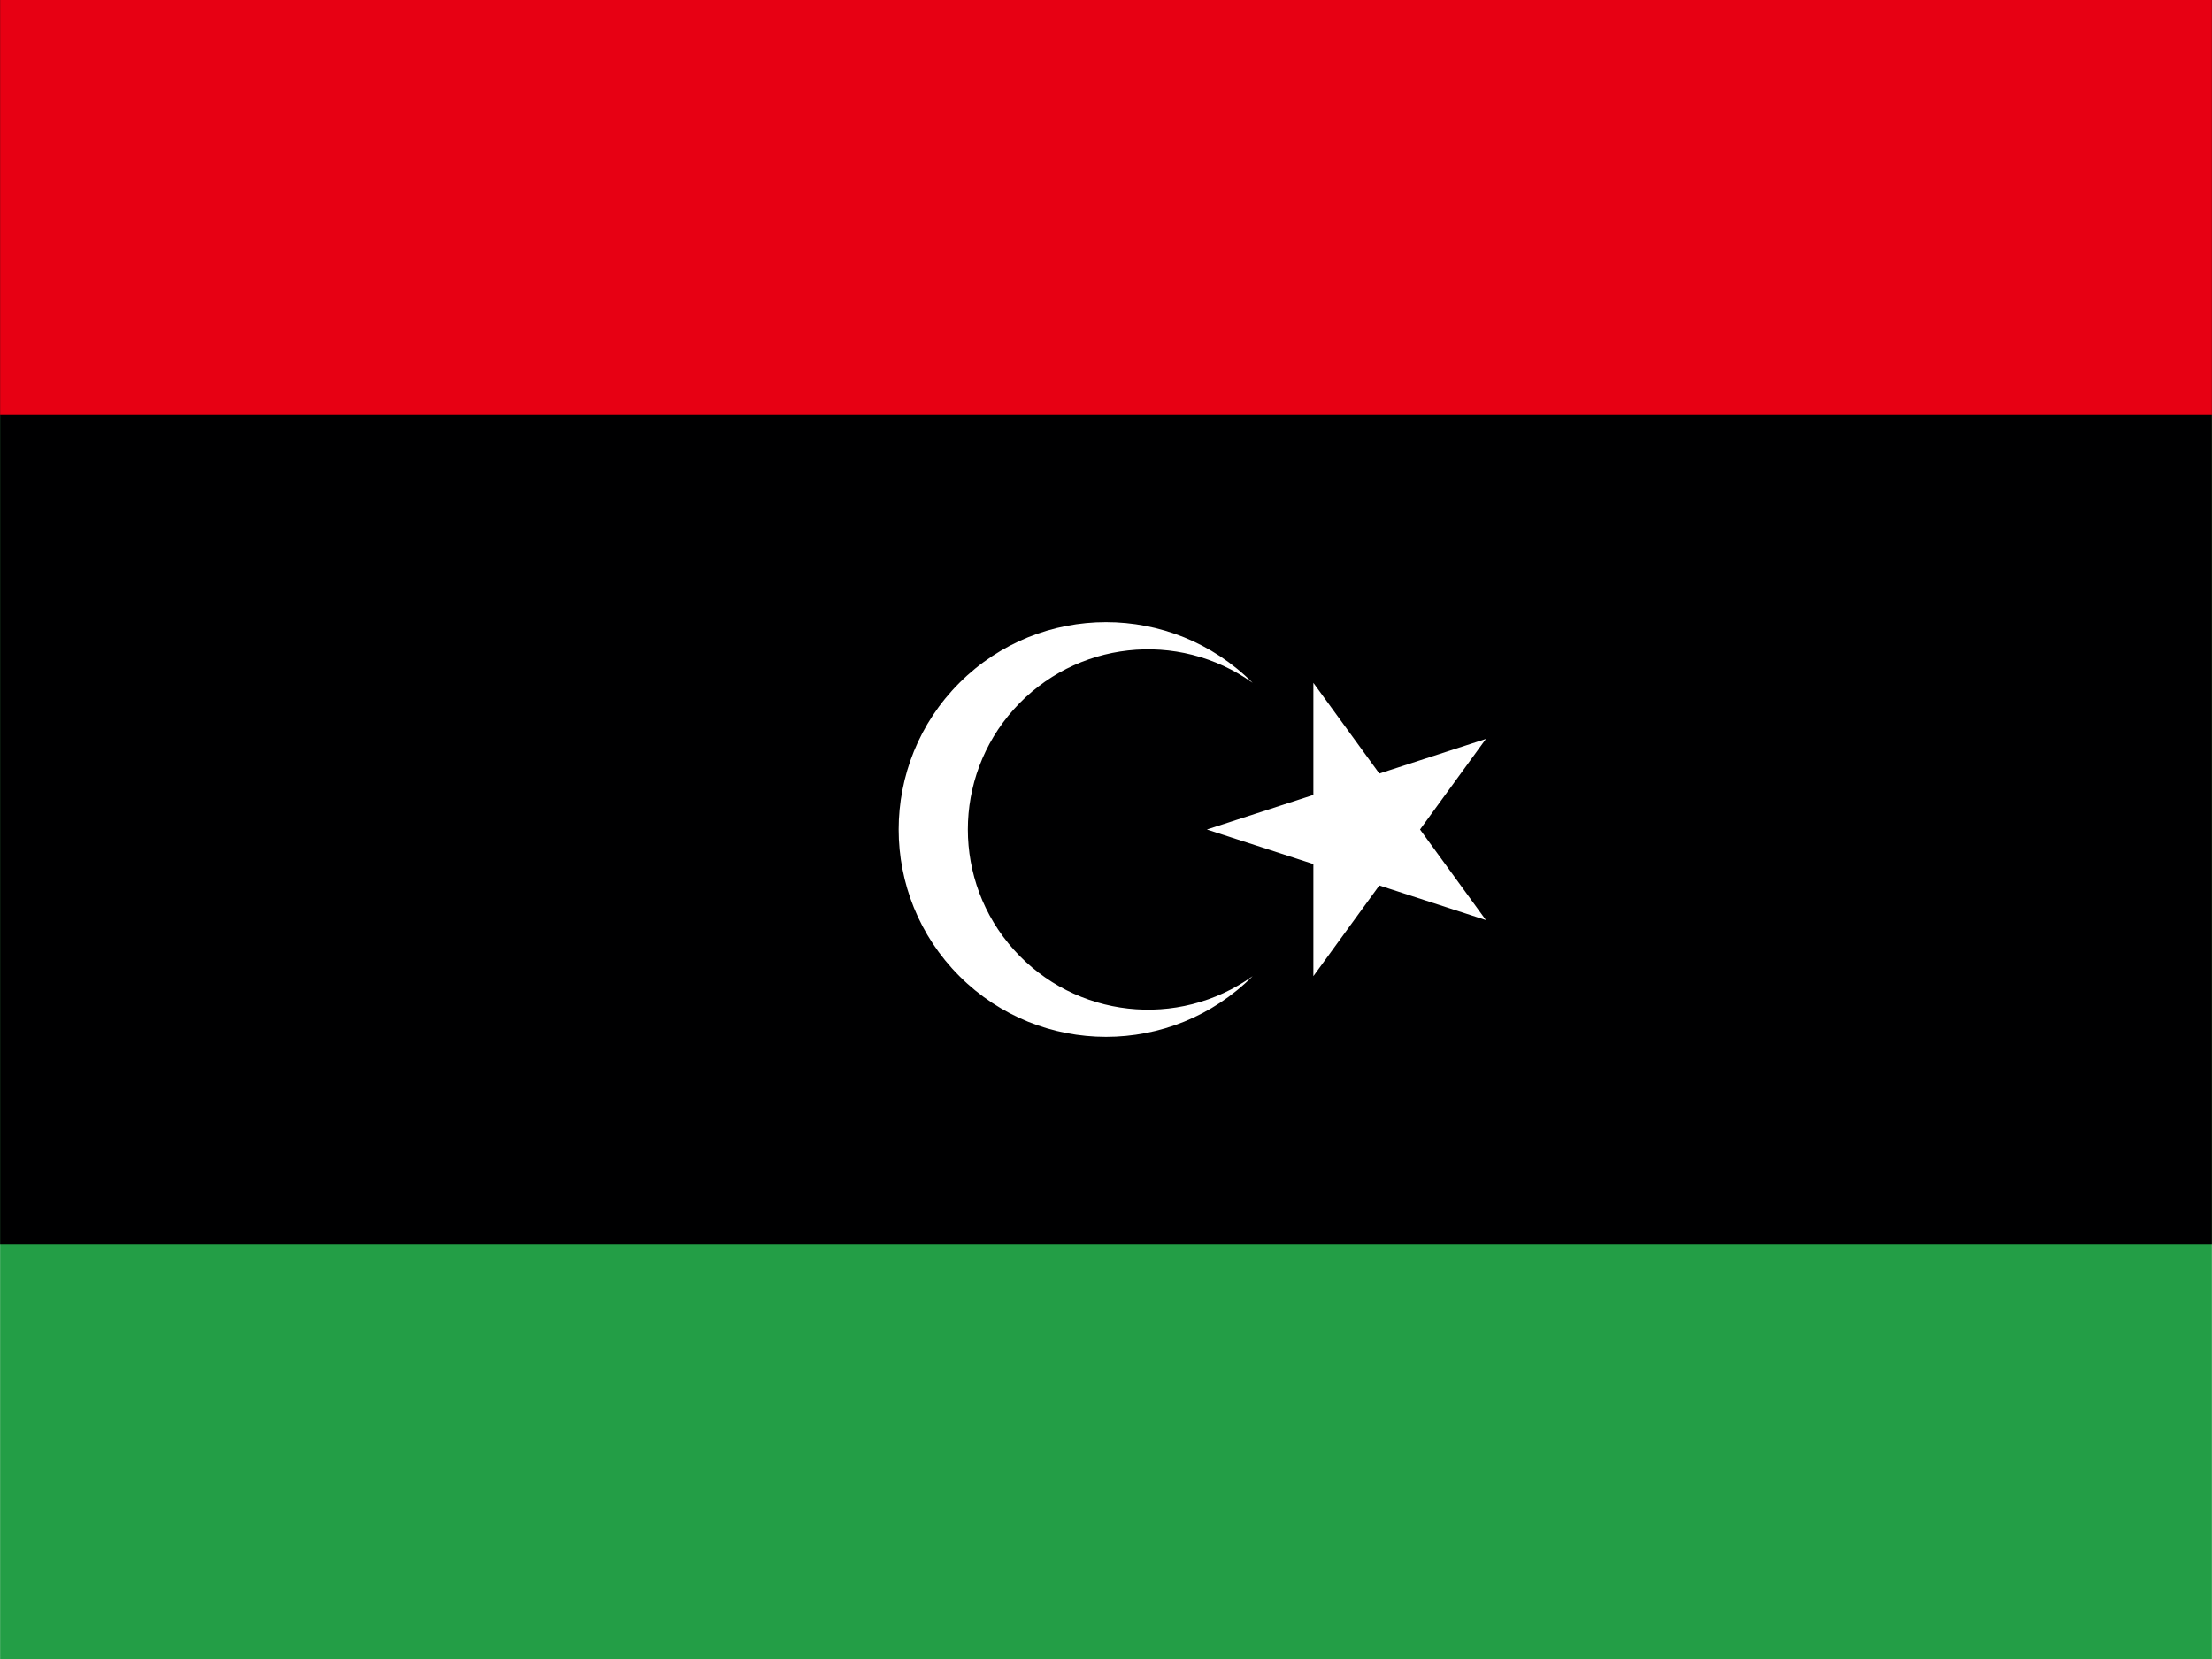
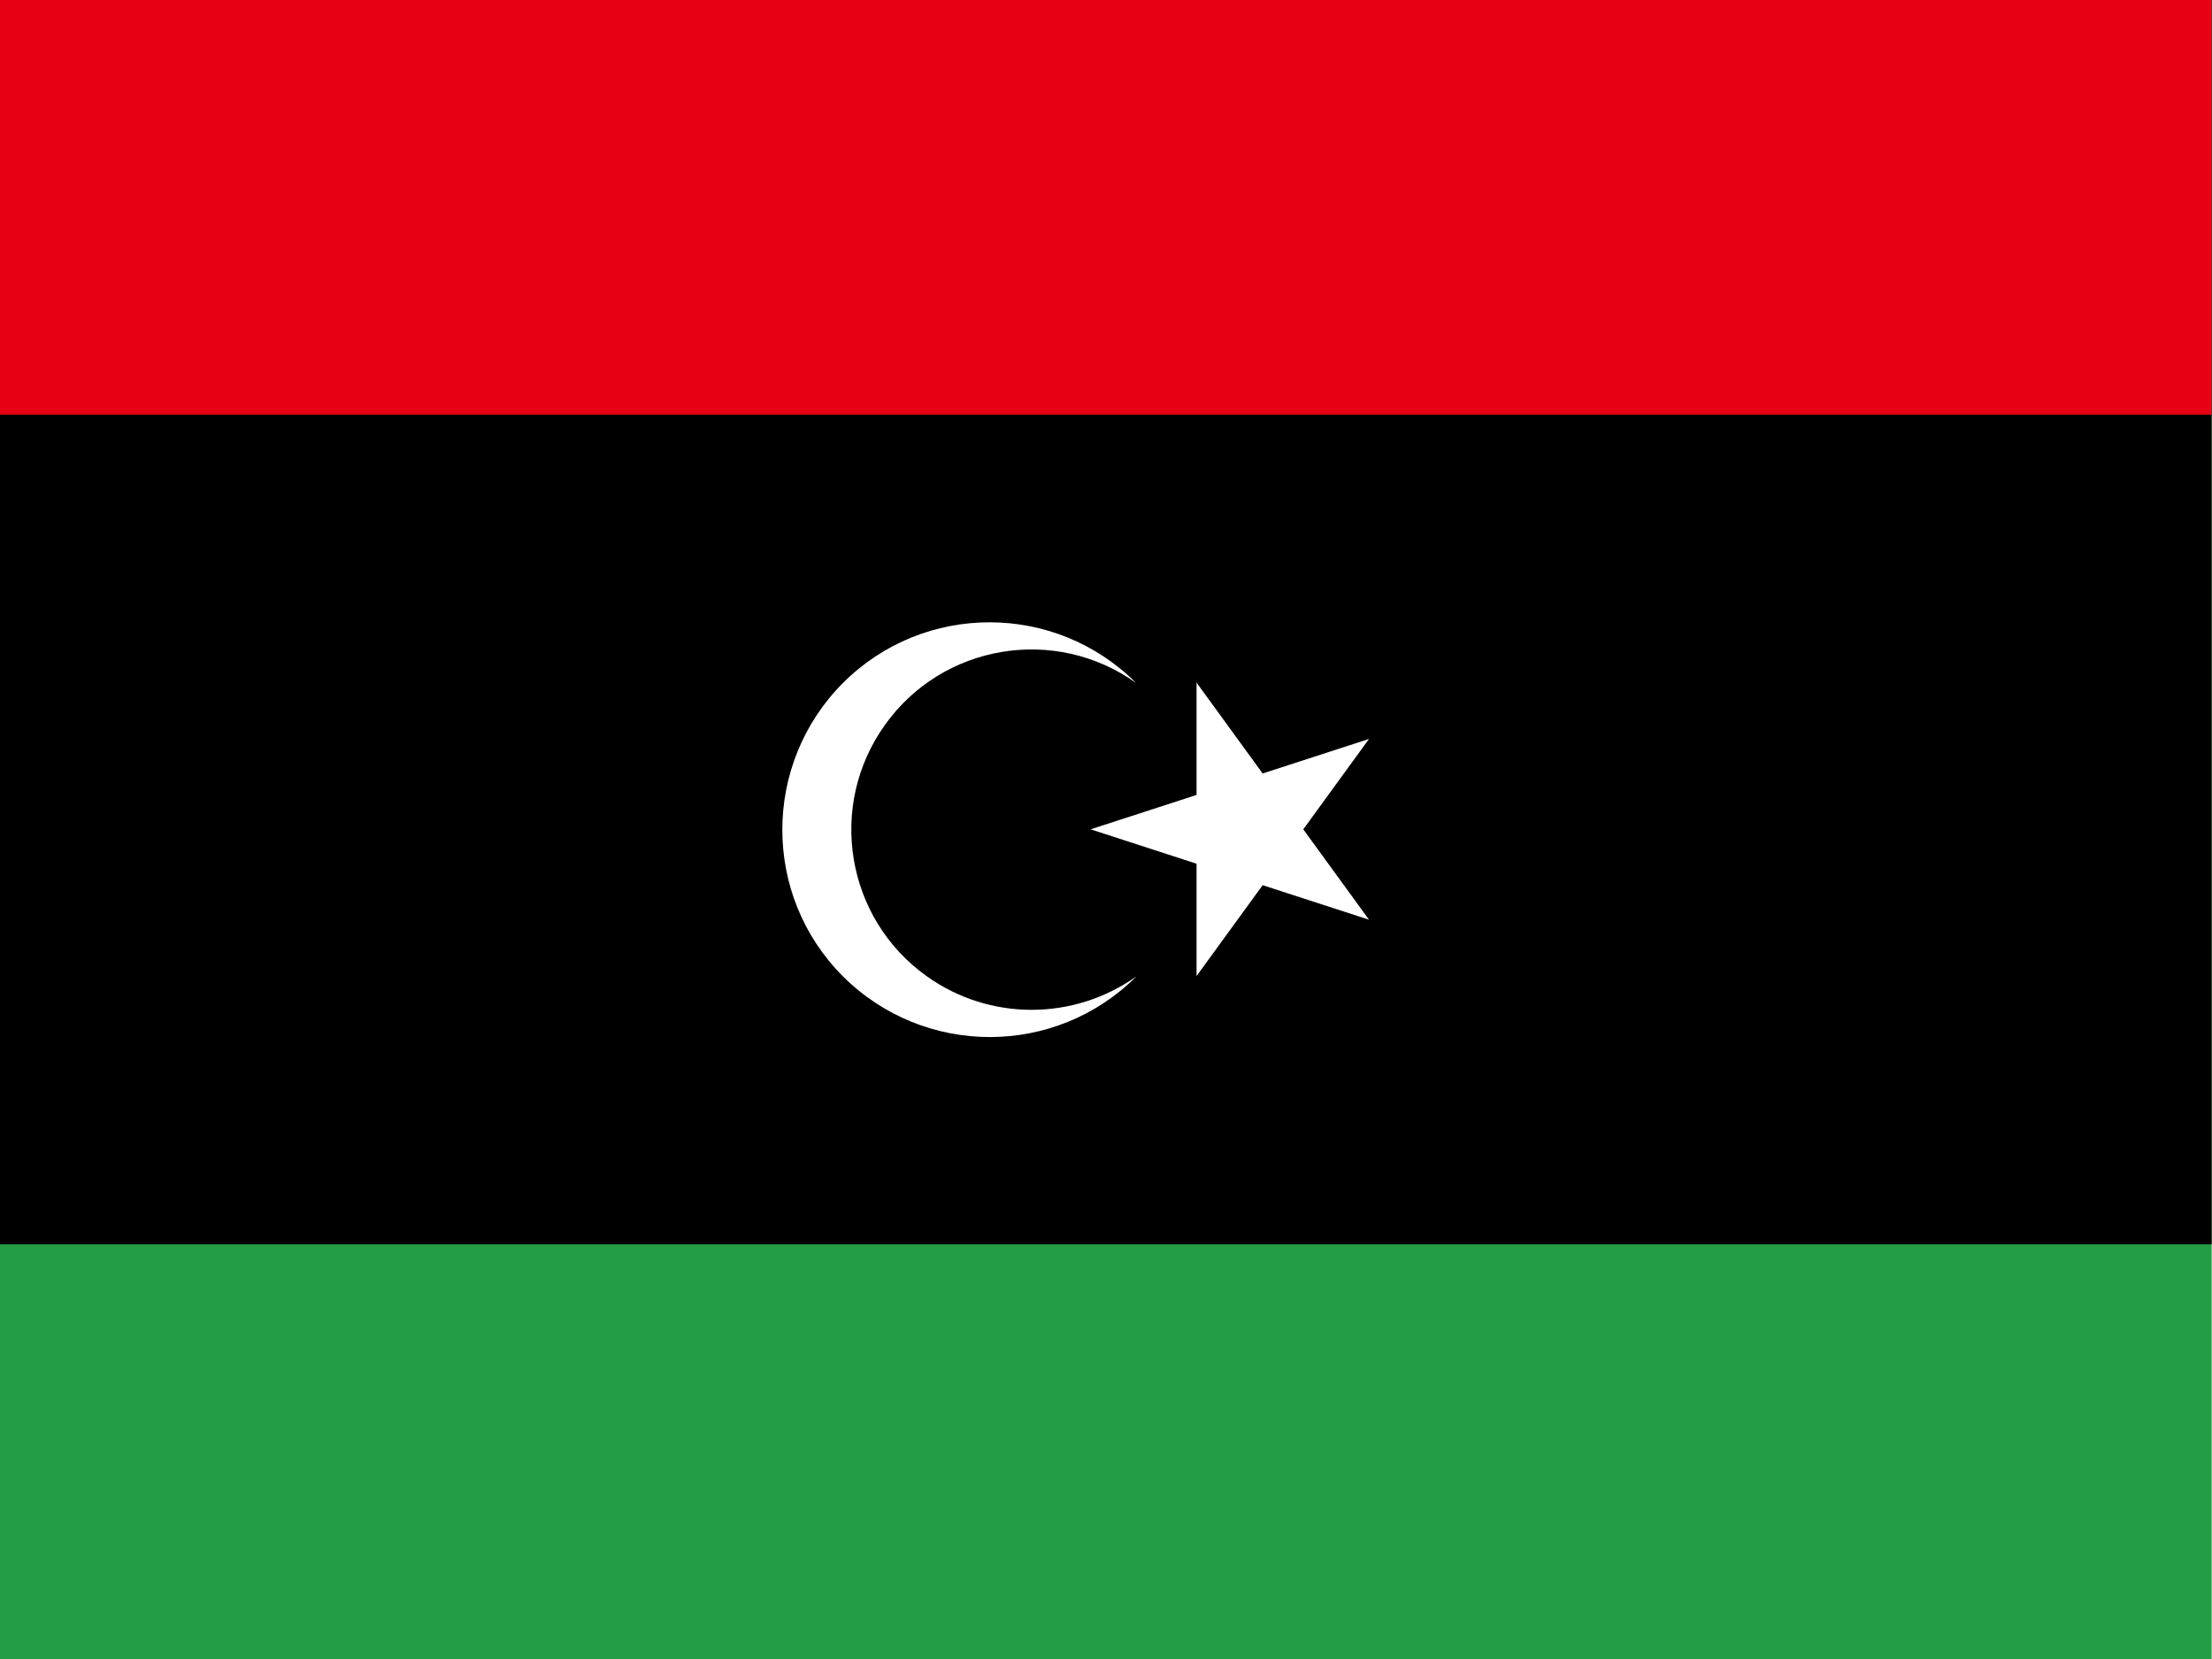
- <svg xmlns="http://www.w3.org/2000/svg" id="flag-icons-ly" viewBox="0 0 640 480">
+ <svg xmlns="http://www.w3.org/2000/svg" id="flag-icons-ly" version="1.1" viewBox="0 0 640 480">
  <defs>
-     <clipPath id="ly-a">
-       <path d="M166.7-20h666.6v500H166.7z" />
+     <style>
+       .cls-1 {
+         fill: #e70013;
+       }
+ 
+       .cls-1, .cls-2, .cls-3, .cls-4, .cls-5 {
+         stroke-width: 0px;
+       }
+ 
+       .cls-6 {
+         clip-path: url(#clippath);
+       }
+ 
+       .cls-2 {
+         fill: none;
+       }
+ 
+       .cls-3 {
+         fill: #239e46;
+       }
+ 
+       .cls-4 {
+         fill: #000001;
+       }
+ 
+       .cls-5 {
+         fill: #fff;
+       }
+     </style>
+     <clipPath id="clippath">
+       <rect class="cls-2" x="0" width="639.9" height="480" />
    </clipPath>
  </defs>
-   <g clip-path="url(#ly-a)" transform="matrix(.96 0 0 .96 -160 19.2)">
-     <path fill="#239e46" d="M0-20h1000v500H0z" />
-     <path fill="#000001" d="M0-20h1000v375H0z" />
-     <path fill="#e70013" d="M0-20h1000v125H0z" />
-     <path fill="#fff" d="M544.2 185.8a54.3 54.3 0 1 0 0 88.4 62.5 62.5 0 1 1 0-88.4M530.4 230l84.1-27.3-52 71.5v-88.4l52 71.5z" />
+   <g class="cls-6">
+     <g>
+       <path class="cls-3" d="M0,0h640v480H0V0Z" />
+       <path class="cls-4" d="M0,0h640v360H0V0Z" />
+       <path class="cls-1" d="M0,0h640v120H0V0Z" />
+       <path class="cls-5" d="M328.7,197.6c-23.4-16.7-56-11.3-72.7,12.2-16.7,23.4-11.3,56,12.2,72.7,18.1,12.9,42.4,12.9,60.6,0-23.4,23.4-61.4,23.4-84.9,0-23.4-23.4-23.4-61.4,0-84.9,23.4-23.4,61.4-23.4,84.8,0M315.4,240l80.7-26.2-49.9,68.6v-84.9l49.9,68.6-80.7-26.2Z" />
+     </g>
  </g>
</svg>
